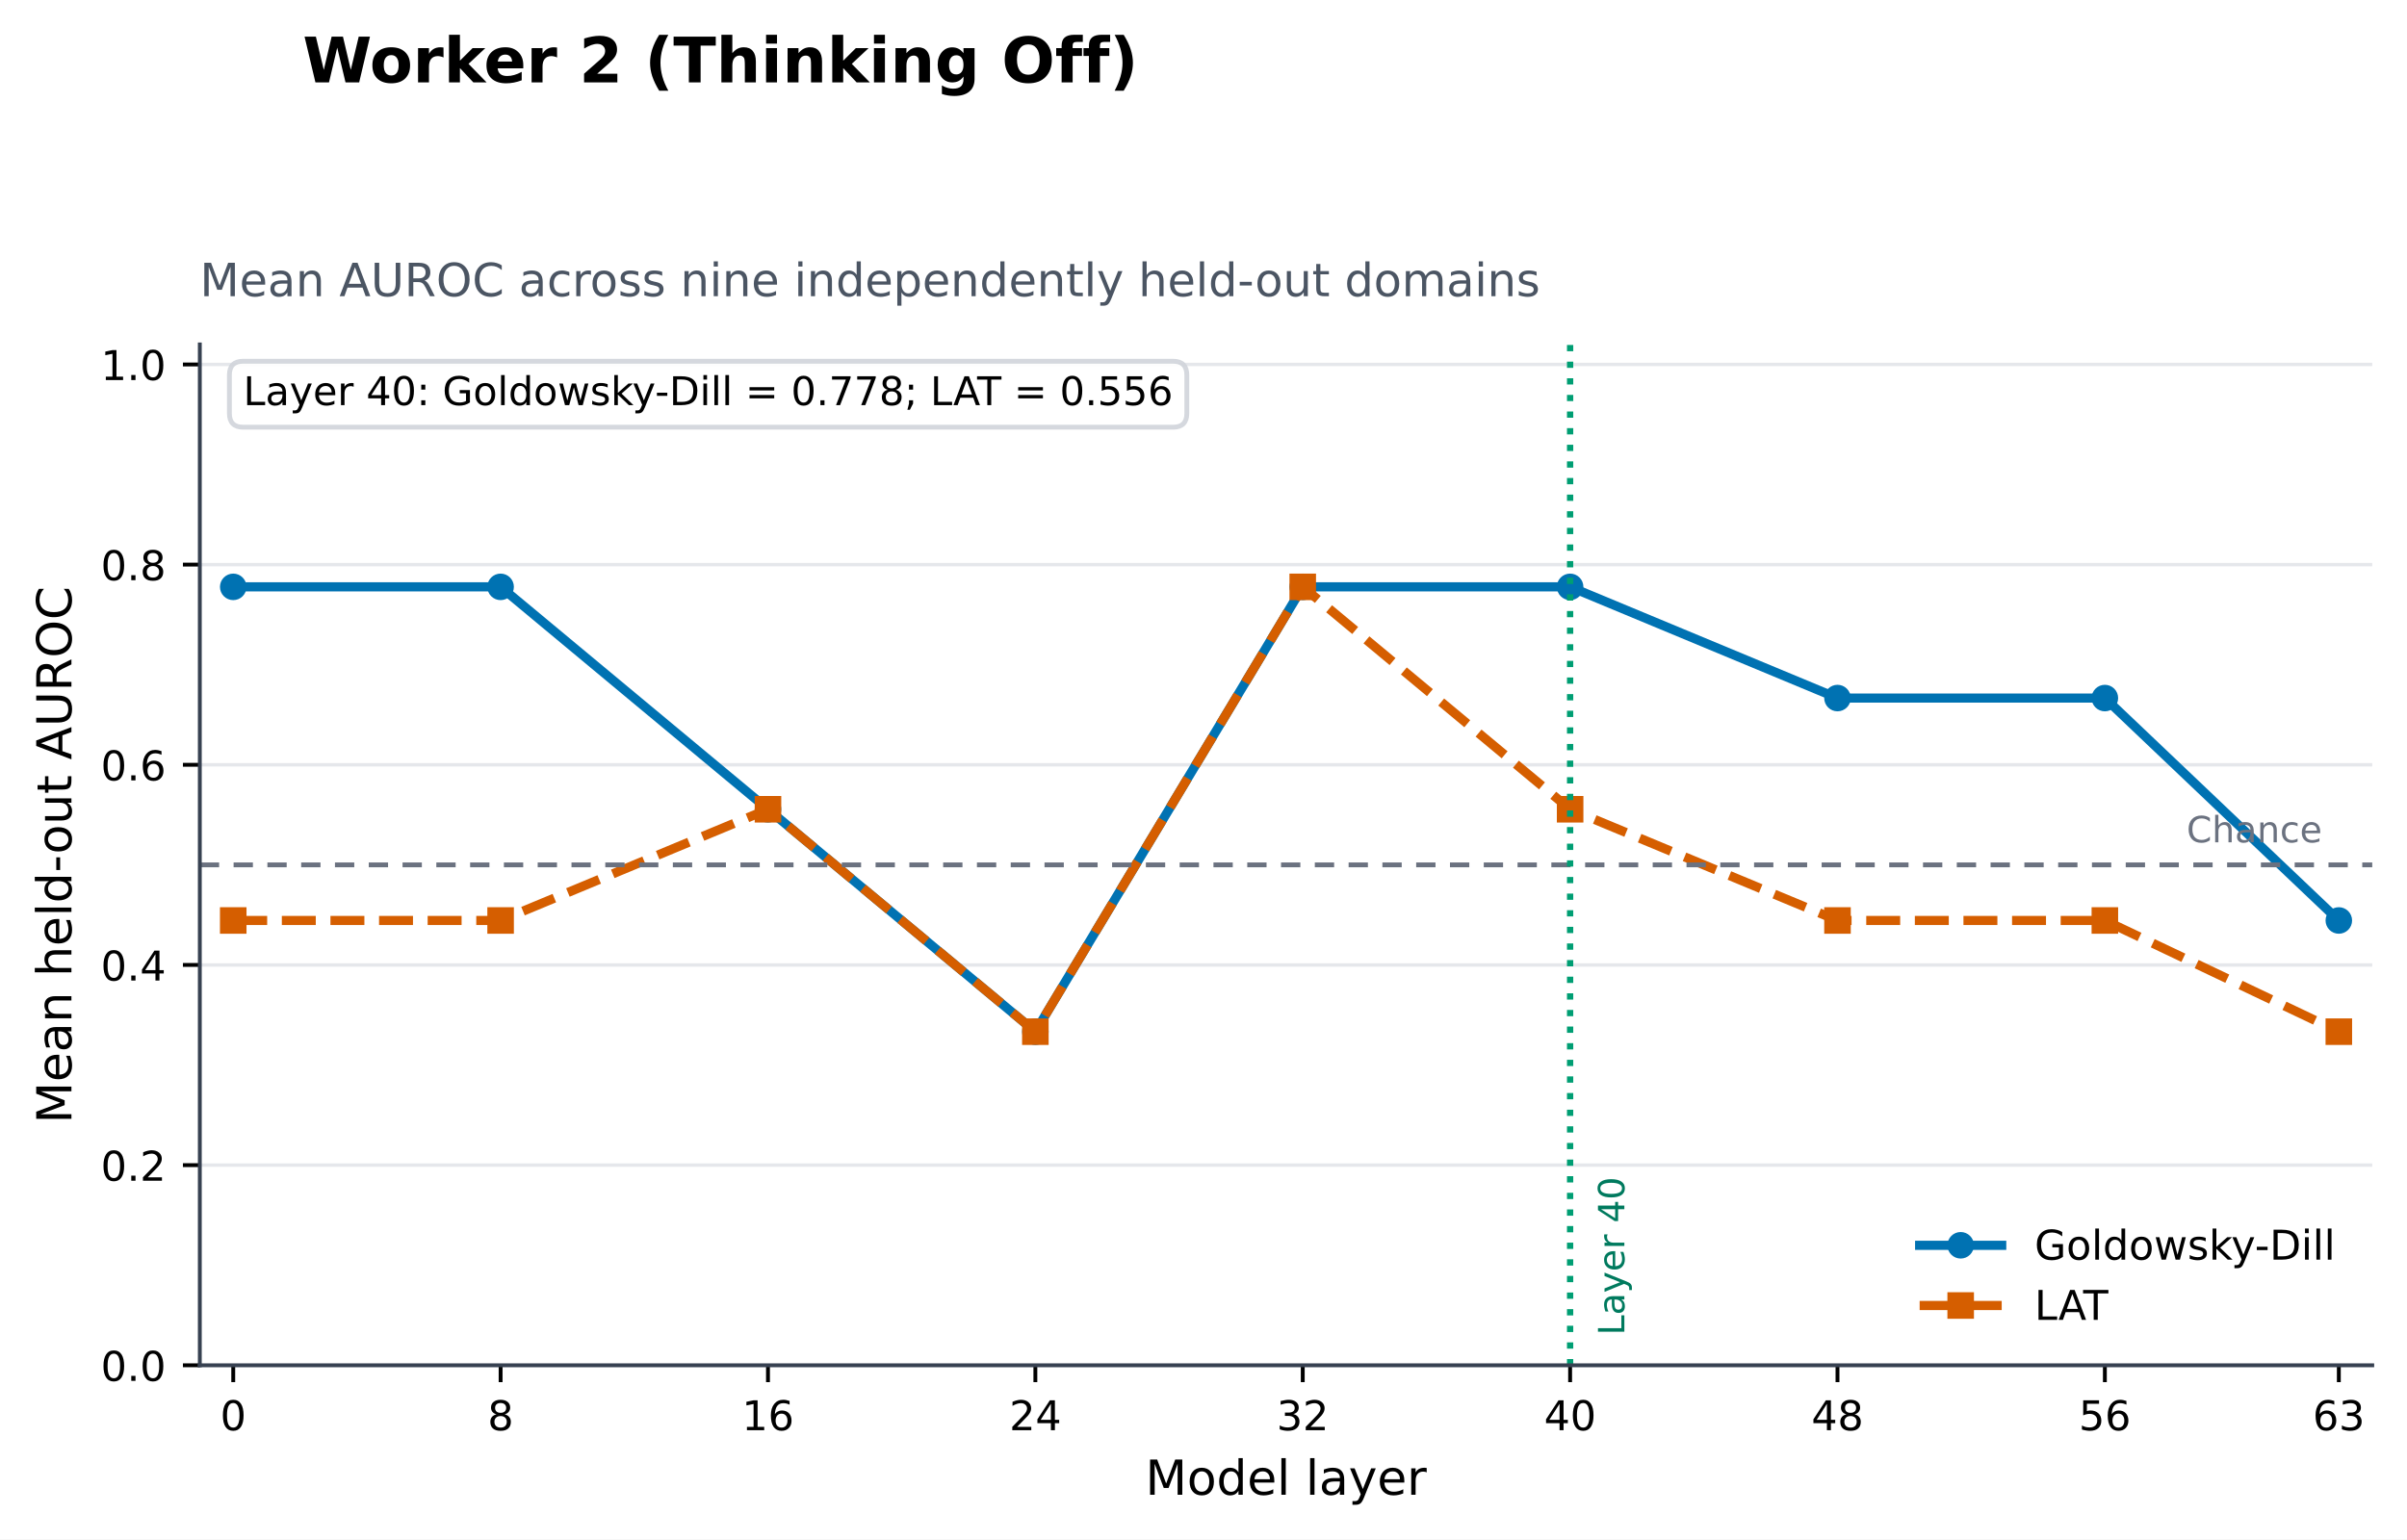
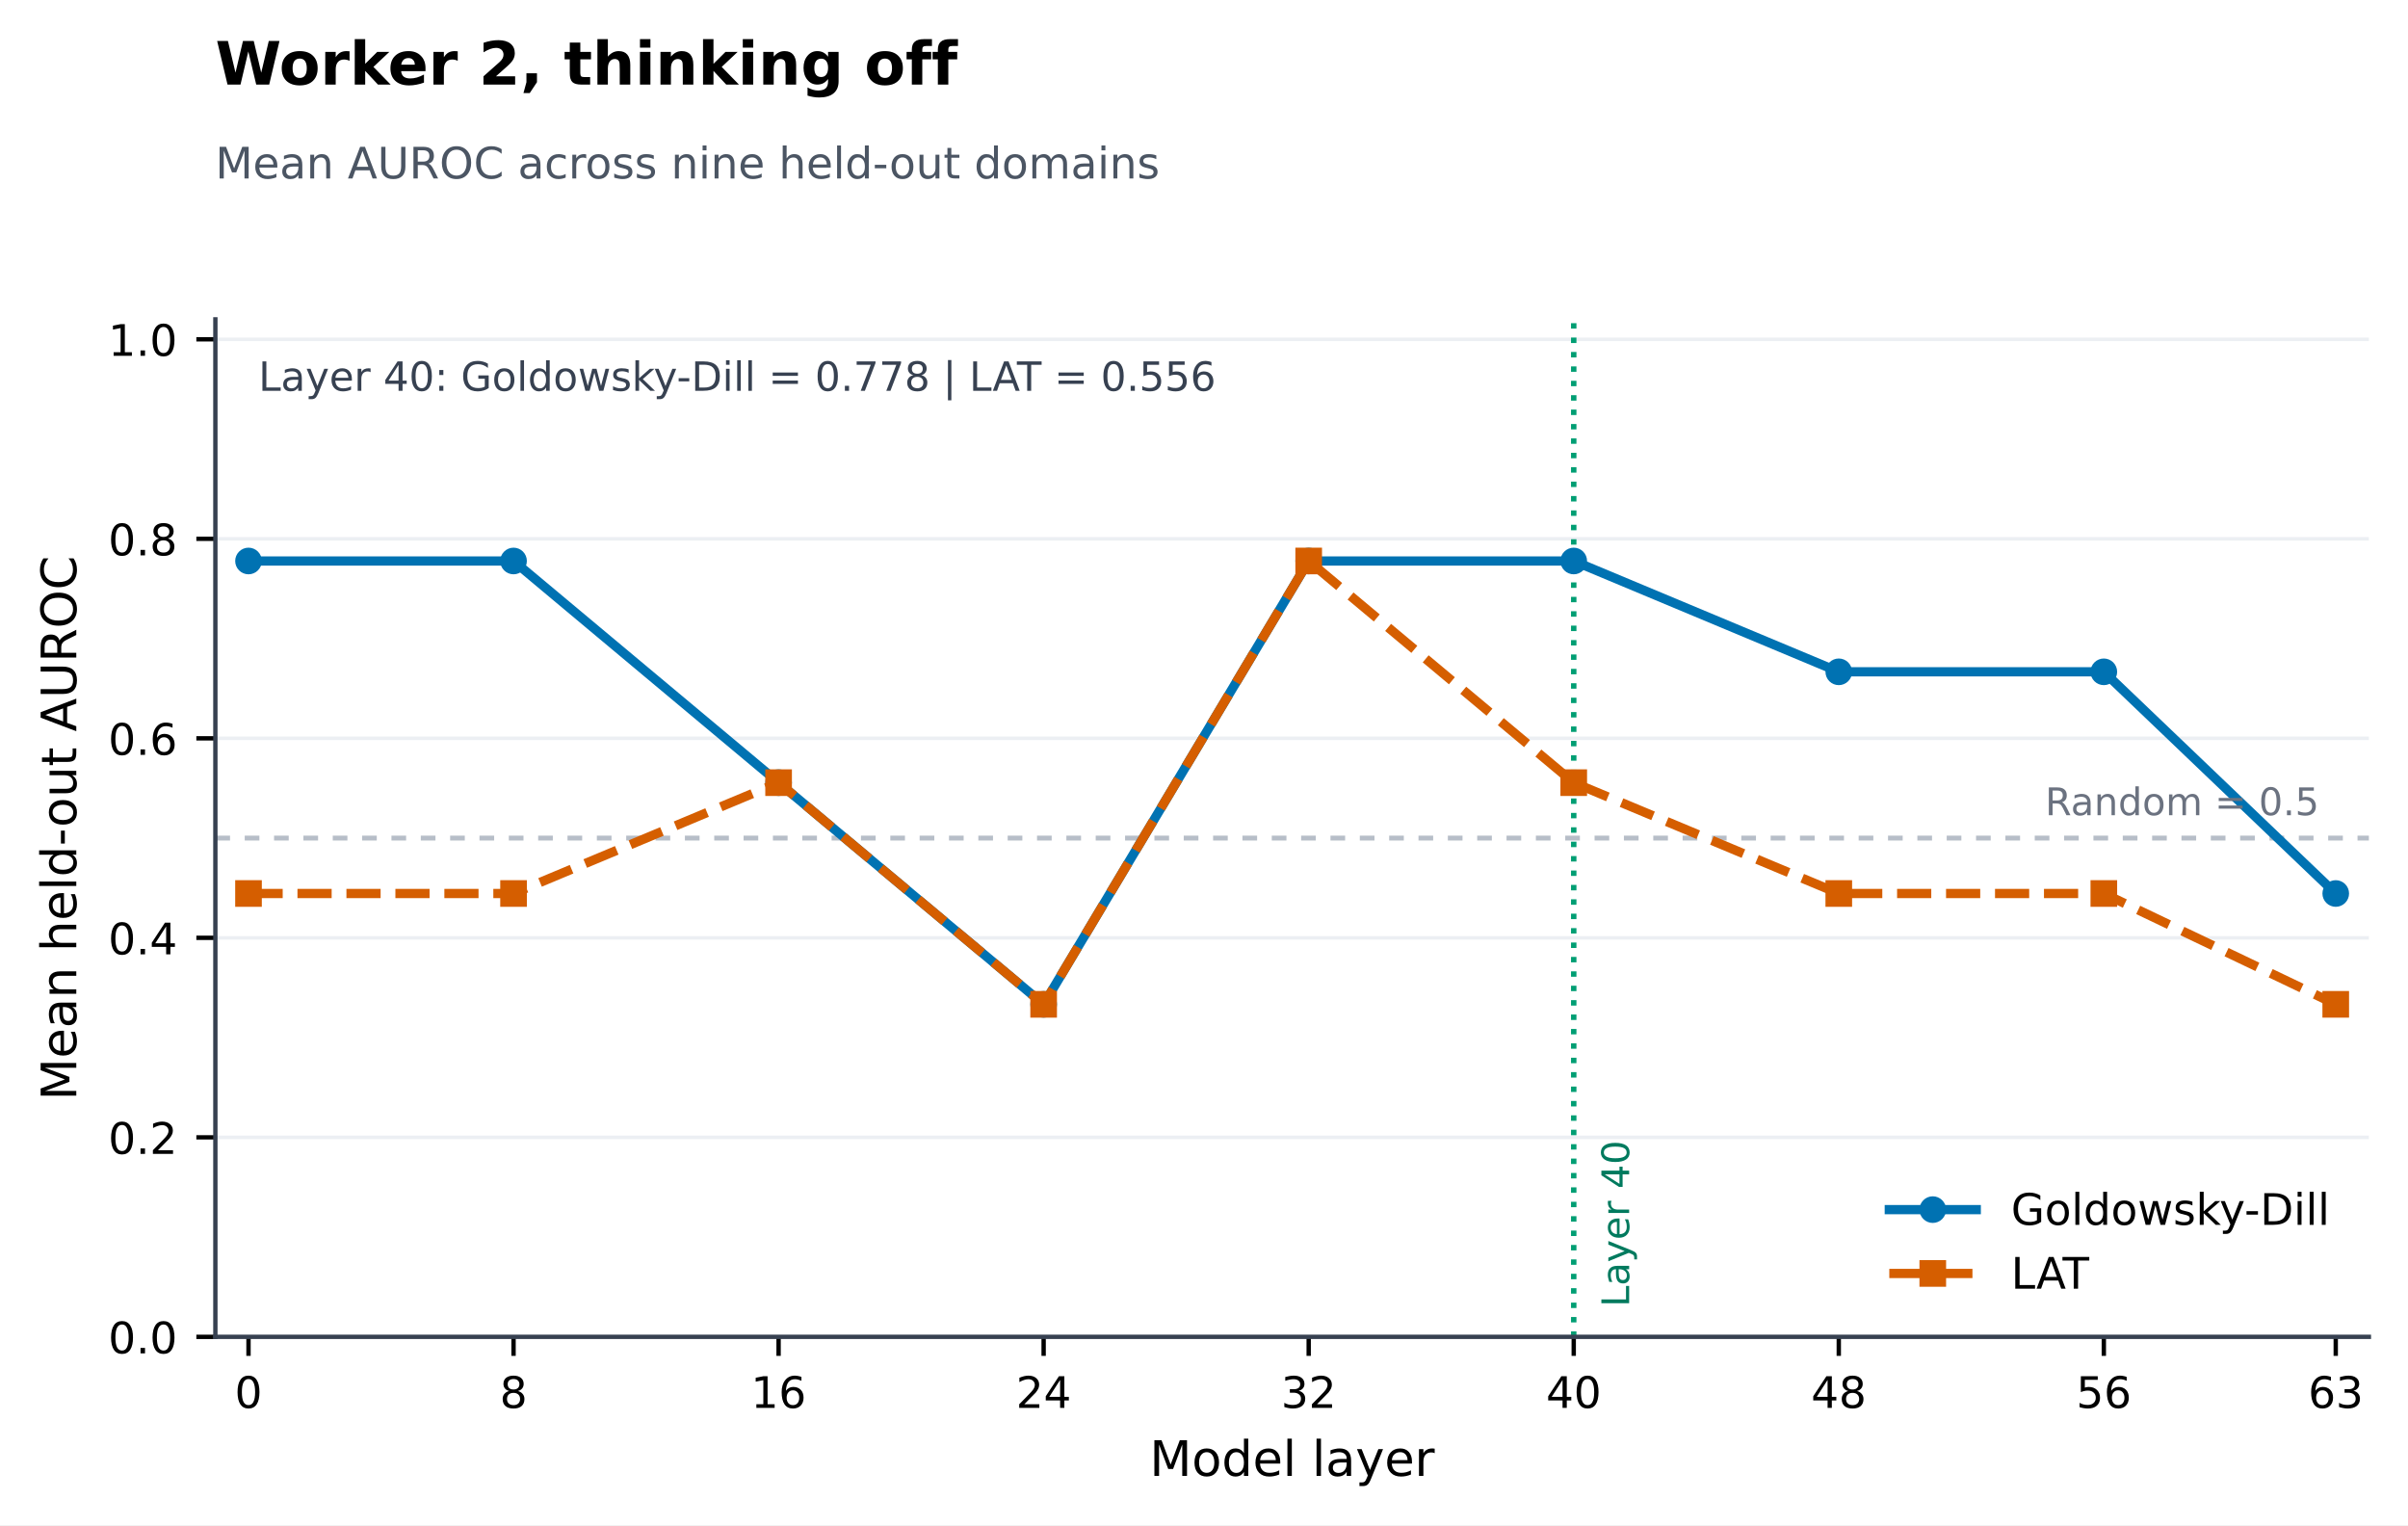
- <svg xmlns="http://www.w3.org/2000/svg" xmlns:xlink="http://www.w3.org/1999/xlink" width="498.666pt" height="319.045pt" viewBox="0 0 498.666 319.045" version="1.1">
+ <svg xmlns="http://www.w3.org/2000/svg" xmlns:xlink="http://www.w3.org/1999/xlink" width="443.121pt" height="280.611pt" viewBox="0 0 443.121 280.611" version="1.1">
  <defs>
    <style type="text/css">*{stroke-linejoin: round; stroke-linecap: butt}</style>
  </defs>
  <g id="figure_1">
    <g id="patch_1">
-       <path d="M 0 319.045 L 498.666 319.045 L 498.666 0 L 0 0 z " style="fill: #ffffff" />
+       <path d="M -0 280.611 L 443.121 280.611 L 443.121 0 L -0 0 z " style="fill: #ffffff" />
    </g>
    <g id="axes_1">
      <g id="patch_2">
-         <path d="M 41.396 282.94 L 491.466 282.94 L 491.466 71.38 L 41.396 71.38 z " style="fill: #ffffff" />
+         <path d="M 39.633 245.958 L 435.921 245.958 L 435.921 58.758 L 39.633 58.758 z " style="fill: #ffffff" />
+       </g>
+       <g id="line2d_1">
+         <path d="M 39.633 154.194 L 435.921 154.194 " clip-path="url(#p44b13de284)" style="fill: none; stroke-dasharray: 2.7,2.7; stroke-dashoffset: 0; stroke: #b7bec8; stroke-width: 0.9" />
      </g>
      <g id="matplotlib.axis_1">
        <g id="xtick_1">
-           <g id="line2d_1">
+           <g id="line2d_2">
            <defs>
              <path id="m4225e7514f" d="M 0 0 L 0 3.5 " style="stroke: #000000; stroke-width: 0.8" />
            </defs>
            <g>
-               <use xlink:href="#m4225e7514f" x="48.32" y="282.94" style="stroke: #000000; stroke-width: 0.8" />
+               <use xlink:href="#m4225e7514f" x="45.73" y="245.958" style="stroke: #000000; stroke-width: 0.8" />
            </g>
          </g>
          <g id="text_1">
-             <text style="font-size: 8.5px; font-family: 'DejaVu Sans'; text-anchor: middle" x="48.32" y="296.399" transform="rotate(-0 48.31994 296.3987)">0</text>
+             <text style="font-size: 8px; font-family: 'DejaVu Sans'; text-anchor: middle" x="45.73" y="259.037" transform="rotate(-0 45.72955 259.037)">0</text>
          </g>
        </g>
        <g id="xtick_2">
-           <g id="line2d_2">
-             <g>
-               <use xlink:href="#m4225e7514f" x="103.713" y="282.94" style="stroke: #000000; stroke-width: 0.8" />
+           <g id="line2d_3">
+             <g>
+               <use xlink:href="#m4225e7514f" x="94.503" y="245.958" style="stroke: #000000; stroke-width: 0.8" />
            </g>
          </g>
          <g id="text_2">
-             <text style="font-size: 8.5px; font-family: 'DejaVu Sans'; text-anchor: middle" x="103.713" y="296.399" transform="rotate(-0 103.7132 296.3987)">8</text>
+             <text style="font-size: 8px; font-family: 'DejaVu Sans'; text-anchor: middle" x="94.503" y="259.037" transform="rotate(-0 94.50346 259.037)">8</text>
          </g>
        </g>
        <g id="xtick_3">
-           <g id="line2d_3">
-             <g>
-               <use xlink:href="#m4225e7514f" x="159.106" y="282.94" style="stroke: #000000; stroke-width: 0.8" />
+           <g id="line2d_4">
+             <g>
+               <use xlink:href="#m4225e7514f" x="143.277" y="245.958" style="stroke: #000000; stroke-width: 0.8" />
            </g>
          </g>
          <g id="text_3">
-             <text style="font-size: 8.5px; font-family: 'DejaVu Sans'; text-anchor: middle" x="159.106" y="296.399" transform="rotate(-0 159.1064 296.3987)">16</text>
+             <text style="font-size: 8px; font-family: 'DejaVu Sans'; text-anchor: middle" x="143.277" y="259.037" transform="rotate(-0 143.2774 259.037)">16</text>
          </g>
        </g>
        <g id="xtick_4">
-           <g id="line2d_4">
-             <g>
-               <use xlink:href="#m4225e7514f" x="214.5" y="282.94" style="stroke: #000000; stroke-width: 0.8" />
+           <g id="line2d_5">
+             <g>
+               <use xlink:href="#m4225e7514f" x="192.051" y="245.958" style="stroke: #000000; stroke-width: 0.8" />
            </g>
          </g>
          <g id="text_4">
-             <text style="font-size: 8.5px; font-family: 'DejaVu Sans'; text-anchor: middle" x="214.5" y="296.399" transform="rotate(-0 214.4996 296.3987)">24</text>
+             <text style="font-size: 8px; font-family: 'DejaVu Sans'; text-anchor: middle" x="192.051" y="259.037" transform="rotate(-0 192.0513 259.037)">24</text>
          </g>
        </g>
        <g id="xtick_5">
-           <g id="line2d_5">
-             <g>
-               <use xlink:href="#m4225e7514f" x="269.893" y="282.94" style="stroke: #000000; stroke-width: 0.8" />
+           <g id="line2d_6">
+             <g>
+               <use xlink:href="#m4225e7514f" x="240.825" y="245.958" style="stroke: #000000; stroke-width: 0.8" />
            </g>
          </g>
          <g id="text_5">
-             <text style="font-size: 8.5px; font-family: 'DejaVu Sans'; text-anchor: middle" x="269.893" y="296.399" transform="rotate(-0 269.8929 296.3987)">32</text>
+             <text style="font-size: 8px; font-family: 'DejaVu Sans'; text-anchor: middle" x="240.825" y="259.037" transform="rotate(-0 240.8252 259.037)">32</text>
          </g>
        </g>
        <g id="xtick_6">
-           <g id="line2d_6">
-             <g>
-               <use xlink:href="#m4225e7514f" x="325.286" y="282.94" style="stroke: #000000; stroke-width: 0.8" />
+           <g id="line2d_7">
+             <g>
+               <use xlink:href="#m4225e7514f" x="289.599" y="245.958" style="stroke: #000000; stroke-width: 0.8" />
            </g>
          </g>
          <g id="text_6">
-             <text style="font-size: 8.5px; font-family: 'DejaVu Sans'; text-anchor: middle" x="325.286" y="296.399" transform="rotate(-0 325.2861 296.3987)">40</text>
+             <text style="font-size: 8px; font-family: 'DejaVu Sans'; text-anchor: middle" x="289.599" y="259.037" transform="rotate(-0 289.5991 259.037)">40</text>
          </g>
        </g>
        <g id="xtick_7">
-           <g id="line2d_7">
-             <g>
-               <use xlink:href="#m4225e7514f" x="380.679" y="282.94" style="stroke: #000000; stroke-width: 0.8" />
+           <g id="line2d_8">
+             <g>
+               <use xlink:href="#m4225e7514f" x="338.373" y="245.958" style="stroke: #000000; stroke-width: 0.8" />
            </g>
          </g>
          <g id="text_7">
-             <text style="font-size: 8.5px; font-family: 'DejaVu Sans'; text-anchor: middle" x="380.679" y="296.399" transform="rotate(-0 380.6793 296.3987)">48</text>
+             <text style="font-size: 8px; font-family: 'DejaVu Sans'; text-anchor: middle" x="338.373" y="259.037" transform="rotate(-0 338.373 259.037)">48</text>
          </g>
        </g>
        <g id="xtick_8">
-           <g id="line2d_8">
-             <g>
-               <use xlink:href="#m4225e7514f" x="436.073" y="282.94" style="stroke: #000000; stroke-width: 0.8" />
+           <g id="line2d_9">
+             <g>
+               <use xlink:href="#m4225e7514f" x="387.147" y="245.958" style="stroke: #000000; stroke-width: 0.8" />
            </g>
          </g>
          <g id="text_8">
-             <text style="font-size: 8.5px; font-family: 'DejaVu Sans'; text-anchor: middle" x="436.073" y="296.399" transform="rotate(-0 436.0725 296.3987)">56</text>
+             <text style="font-size: 8px; font-family: 'DejaVu Sans'; text-anchor: middle" x="387.147" y="259.037" transform="rotate(-0 387.1469 259.037)">56</text>
          </g>
        </g>
        <g id="xtick_9">
-           <g id="line2d_9">
-             <g>
-               <use xlink:href="#m4225e7514f" x="484.542" y="282.94" style="stroke: #000000; stroke-width: 0.8" />
+           <g id="line2d_10">
+             <g>
+               <use xlink:href="#m4225e7514f" x="429.824" y="245.958" style="stroke: #000000; stroke-width: 0.8" />
            </g>
          </g>
          <g id="text_9">
-             <text style="font-size: 8.5px; font-family: 'DejaVu Sans'; text-anchor: middle" x="484.542" y="296.399" transform="rotate(-0 484.5416 296.3987)">63</text>
+             <text style="font-size: 8px; font-family: 'DejaVu Sans'; text-anchor: middle" x="429.824" y="259.037" transform="rotate(-0 429.8241 259.037)">63</text>
          </g>
        </g>
        <g id="text_10">
-           <text style="font-size: 10px; font-family: 'DejaVu Sans'; text-anchor: middle" x="266.431" y="309.765" transform="rotate(-0 266.4308 309.7648)">Model layer</text>
+           <text style="font-size: 9px; font-family: 'DejaVu Sans'; text-anchor: middle" x="237.777" y="271.539" transform="rotate(-0 237.7768 271.5394)">Model layer</text>
        </g>
      </g>
      <g id="matplotlib.axis_2">
        <g id="ytick_1">
-           <g id="line2d_10">
-             <path d="M 41.396 282.94 L 491.466 282.94 " clip-path="url(#pf920e7f4cd)" style="fill: none; stroke: #e5e7eb; stroke-width: 0.7; stroke-linecap: square" />
-           </g>
          <g id="line2d_11">
+             <path d="M 39.633 245.958 L 435.921 245.958 " clip-path="url(#p44b13de284)" style="fill: none; stroke: #eceff3; stroke-width: 0.65; stroke-linecap: square" />
+           </g>
+           <g id="line2d_12">
            <defs>
              <path id="m544248703c" d="M 0 0 L -3.5 0 " style="stroke: #000000; stroke-width: 0.8" />
            </defs>
            <g>
-               <use xlink:href="#m544248703c" x="41.396" y="282.94" style="stroke: #000000; stroke-width: 0.8" />
+               <use xlink:href="#m544248703c" x="39.633" y="245.958" style="stroke: #000000; stroke-width: 0.8" />
            </g>
          </g>
          <g id="text_11">
-             <text style="font-size: 8.5px; font-family: 'DejaVu Sans'; text-anchor: end" x="34.396" y="286.169" transform="rotate(-0 34.39578 286.1693)">0.0</text>
+             <text style="font-size: 8px; font-family: 'DejaVu Sans'; text-anchor: end" x="32.633" y="248.998" transform="rotate(-0 32.63281 248.9977)">0.0</text>
          </g>
        </g>
        <g id="ytick_2">
-           <g id="line2d_12">
-             <path d="M 41.396 241.458 L 491.466 241.458 " clip-path="url(#pf920e7f4cd)" style="fill: none; stroke: #e5e7eb; stroke-width: 0.7; stroke-linecap: square" />
-           </g>
          <g id="line2d_13">
-             <g>
-               <use xlink:href="#m544248703c" x="41.396" y="241.458" style="stroke: #000000; stroke-width: 0.8" />
+             <path d="M 39.633 209.252 L 435.921 209.252 " clip-path="url(#p44b13de284)" style="fill: none; stroke: #eceff3; stroke-width: 0.65; stroke-linecap: square" />
+           </g>
+           <g id="line2d_14">
+             <g>
+               <use xlink:href="#m544248703c" x="39.633" y="209.252" style="stroke: #000000; stroke-width: 0.8" />
            </g>
          </g>
          <g id="text_12">
-             <text style="font-size: 8.5px; font-family: 'DejaVu Sans'; text-anchor: end" x="34.396" y="244.687" transform="rotate(-0 34.39578 244.687)">0.2</text>
+             <text style="font-size: 8px; font-family: 'DejaVu Sans'; text-anchor: end" x="32.633" y="212.292" transform="rotate(-0 32.63281 212.2918)">0.2</text>
          </g>
        </g>
        <g id="ytick_3">
-           <g id="line2d_14">
-             <path d="M 41.396 199.975 L 491.466 199.975 " clip-path="url(#pf920e7f4cd)" style="fill: none; stroke: #e5e7eb; stroke-width: 0.7; stroke-linecap: square" />
-           </g>
          <g id="line2d_15">
-             <g>
-               <use xlink:href="#m544248703c" x="41.396" y="199.975" style="stroke: #000000; stroke-width: 0.8" />
+             <path d="M 39.633 172.547 L 435.921 172.547 " clip-path="url(#p44b13de284)" style="fill: none; stroke: #eceff3; stroke-width: 0.65; stroke-linecap: square" />
+           </g>
+           <g id="line2d_16">
+             <g>
+               <use xlink:href="#m544248703c" x="39.633" y="172.547" style="stroke: #000000; stroke-width: 0.8" />
            </g>
          </g>
          <g id="text_13">
-             <text style="font-size: 8.5px; font-family: 'DejaVu Sans'; text-anchor: end" x="34.396" y="203.205" transform="rotate(-0 34.39578 203.2046)">0.4</text>
+             <text style="font-size: 8px; font-family: 'DejaVu Sans'; text-anchor: end" x="32.633" y="175.586" transform="rotate(-0 32.63281 175.5859)">0.4</text>
          </g>
        </g>
        <g id="ytick_4">
-           <g id="line2d_16">
-             <path d="M 41.396 158.493 L 491.466 158.493 " clip-path="url(#pf920e7f4cd)" style="fill: none; stroke: #e5e7eb; stroke-width: 0.7; stroke-linecap: square" />
-           </g>
          <g id="line2d_17">
-             <g>
-               <use xlink:href="#m544248703c" x="41.396" y="158.493" style="stroke: #000000; stroke-width: 0.8" />
+             <path d="M 39.633 135.841 L 435.921 135.841 " clip-path="url(#p44b13de284)" style="fill: none; stroke: #eceff3; stroke-width: 0.65; stroke-linecap: square" />
+           </g>
+           <g id="line2d_18">
+             <g>
+               <use xlink:href="#m544248703c" x="39.633" y="135.841" style="stroke: #000000; stroke-width: 0.8" />
            </g>
          </g>
          <g id="text_14">
-             <text style="font-size: 8.5px; font-family: 'DejaVu Sans'; text-anchor: end" x="34.396" y="161.722" transform="rotate(-0 34.39578 161.7223)">0.6</text>
+             <text style="font-size: 8px; font-family: 'DejaVu Sans'; text-anchor: end" x="32.633" y="138.88" transform="rotate(-0 32.63281 138.88)">0.6</text>
          </g>
        </g>
        <g id="ytick_5">
-           <g id="line2d_18">
-             <path d="M 41.396 117.011 L 491.466 117.011 " clip-path="url(#pf920e7f4cd)" style="fill: none; stroke: #e5e7eb; stroke-width: 0.7; stroke-linecap: square" />
-           </g>
          <g id="line2d_19">
-             <g>
-               <use xlink:href="#m544248703c" x="41.396" y="117.011" style="stroke: #000000; stroke-width: 0.8" />
+             <path d="M 39.633 99.135 L 435.921 99.135 " clip-path="url(#p44b13de284)" style="fill: none; stroke: #eceff3; stroke-width: 0.65; stroke-linecap: square" />
+           </g>
+           <g id="line2d_20">
+             <g>
+               <use xlink:href="#m544248703c" x="39.633" y="99.135" style="stroke: #000000; stroke-width: 0.8" />
            </g>
          </g>
          <g id="text_15">
-             <text style="font-size: 8.5px; font-family: 'DejaVu Sans'; text-anchor: end" x="34.396" y="120.24" transform="rotate(-0 34.39578 120.2399)">0.8</text>
+             <text style="font-size: 8px; font-family: 'DejaVu Sans'; text-anchor: end" x="32.633" y="102.174" transform="rotate(-0 32.63281 102.1741)">0.8</text>
          </g>
        </g>
        <g id="ytick_6">
-           <g id="line2d_20">
-             <path d="M 41.396 75.528 L 491.466 75.528 " clip-path="url(#pf920e7f4cd)" style="fill: none; stroke: #e5e7eb; stroke-width: 0.7; stroke-linecap: square" />
-           </g>
          <g id="line2d_21">
-             <g>
-               <use xlink:href="#m544248703c" x="41.396" y="75.528" style="stroke: #000000; stroke-width: 0.8" />
+             <path d="M 39.633 62.429 L 435.921 62.429 " clip-path="url(#p44b13de284)" style="fill: none; stroke: #eceff3; stroke-width: 0.65; stroke-linecap: square" />
+           </g>
+           <g id="line2d_22">
+             <g>
+               <use xlink:href="#m544248703c" x="39.633" y="62.429" style="stroke: #000000; stroke-width: 0.8" />
            </g>
          </g>
          <g id="text_16">
-             <text style="font-size: 8.5px; font-family: 'DejaVu Sans'; text-anchor: end" x="34.396" y="78.758" transform="rotate(-0 34.39578 78.75757)">1.0</text>
+             <text style="font-size: 8px; font-family: 'DejaVu Sans'; text-anchor: end" x="32.633" y="65.468" transform="rotate(-0 32.63281 65.46824)">1.0</text>
          </g>
        </g>
        <g id="text_17">
-           <text style="font-size: 10px; font-family: 'DejaVu Sans'; text-anchor: middle" x="14.798" y="177.16" transform="rotate(-90 14.79844 177.16)">Mean held-out AUROC</text>
-         </g>
-       </g>
-       <g id="line2d_22">
-         <path d="M 48.32 121.62 L 103.713 121.62 L 159.106 167.711 L 214.5 213.803 L 269.893 121.62 L 325.286 121.62 L 380.679 144.665 L 436.073 144.665 L 484.542 190.757 " clip-path="url(#pf920e7f4cd)" style="fill: none; stroke: #0072b2; stroke-width: 1.9; stroke-linecap: square" />
+           <text style="font-size: 9px; font-family: 'DejaVu Sans'; text-anchor: middle" x="14.039" y="152.358" transform="rotate(-90 14.03859 152.3583)">Mean held-out AUROC</text>
+         </g>
+       </g>
+       <g id="line2d_23">
+         <path d="M 289.599 245.958 L 289.599 58.758 " clip-path="url(#p44b13de284)" style="fill: none; stroke-dasharray: 1,1.65; stroke-dashoffset: 0; stroke: #009e73" />
+       </g>
+       <g id="patch_3">
+         <path d="M 39.633 245.958 L 39.633 58.758 " style="fill: none; stroke: #374151; stroke-width: 0.8; stroke-linejoin: miter; stroke-linecap: square" />
+       </g>
+       <g id="patch_4">
+         <path d="M 39.633 245.958 L 435.921 245.958 " style="fill: none; stroke: #374151; stroke-width: 0.8; stroke-linejoin: miter; stroke-linecap: square" />
+       </g>
+       <g id="line2d_24">
+         <path d="M 45.73 103.213 L 94.503 103.213 L 143.277 143.997 L 192.051 184.782 L 240.825 103.213 L 289.599 103.213 L 338.373 123.605 L 387.147 123.605 L 429.824 164.39 " clip-path="url(#p44b13de284)" style="fill: none; stroke: #0072b2; stroke-width: 1.7; stroke-linecap: square" />
        <defs>
-           <path id="mbeb8812b07" d="M 0 2.4 C 0.636 2.4 1.247 2.147 1.697 1.697 C 2.147 1.247 2.4 0.636 2.4 0 C 2.4 -0.636 2.147 -1.247 1.697 -1.697 C 1.247 -2.147 0.636 -2.4 0 -2.4 C -0.636 -2.4 -1.247 -2.147 -1.697 -1.697 C -2.147 -1.247 -2.4 -0.636 -2.4 0 C -2.4 0.636 -2.147 1.247 -1.697 1.697 C -1.247 2.147 -0.636 2.4 0 2.4 z " style="stroke: #0072b2; stroke-width: 0.7" />
+           <path id="m12467d34f3" d="M 0 2.1 C 0.557 2.1 1.091 1.879 1.485 1.485 C 1.879 1.091 2.1 0.557 2.1 0 C 2.1 -0.557 1.879 -1.091 1.485 -1.485 C 1.091 -1.879 0.557 -2.1 0 -2.1 C -0.557 -2.1 -1.091 -1.879 -1.485 -1.485 C -1.879 -1.091 -2.1 -0.557 -2.1 0 C -2.1 0.557 -1.879 1.091 -1.485 1.485 C -1.091 1.879 -0.557 2.1 0 2.1 z " style="stroke: #0072b2; stroke-width: 0.7" />
        </defs>
-         <g clip-path="url(#pf920e7f4cd)">
-           <use xlink:href="#mbeb8812b07" x="48.32" y="121.62" style="fill: #0072b2; stroke: #0072b2; stroke-width: 0.7" />
-           <use xlink:href="#mbeb8812b07" x="103.713" y="121.62" style="fill: #0072b2; stroke: #0072b2; stroke-width: 0.7" />
-           <use xlink:href="#mbeb8812b07" x="159.106" y="167.711" style="fill: #0072b2; stroke: #0072b2; stroke-width: 0.7" />
-           <use xlink:href="#mbeb8812b07" x="214.5" y="213.803" style="fill: #0072b2; stroke: #0072b2; stroke-width: 0.7" />
-           <use xlink:href="#mbeb8812b07" x="269.893" y="121.62" style="fill: #0072b2; stroke: #0072b2; stroke-width: 0.7" />
-           <use xlink:href="#mbeb8812b07" x="325.286" y="121.62" style="fill: #0072b2; stroke: #0072b2; stroke-width: 0.7" />
-           <use xlink:href="#mbeb8812b07" x="380.679" y="144.665" style="fill: #0072b2; stroke: #0072b2; stroke-width: 0.7" />
-           <use xlink:href="#mbeb8812b07" x="436.073" y="144.665" style="fill: #0072b2; stroke: #0072b2; stroke-width: 0.7" />
-           <use xlink:href="#mbeb8812b07" x="484.542" y="190.757" style="fill: #0072b2; stroke: #0072b2; stroke-width: 0.7" />
-         </g>
-       </g>
-       <g id="line2d_23">
-         <path d="M 48.32 190.757 L 103.713 190.757 L 159.106 167.711 L 214.5 213.803 L 269.893 121.62 L 325.286 167.711 L 380.679 190.757 L 436.073 190.757 L 484.542 213.803 " clip-path="url(#pf920e7f4cd)" style="fill: none; stroke-dasharray: 7.03,3.04; stroke-dashoffset: 0; stroke: #d55e00; stroke-width: 1.9" />
+         <g clip-path="url(#p44b13de284)">
+           <use xlink:href="#m12467d34f3" x="45.73" y="103.213" style="fill: #0072b2; stroke: #0072b2; stroke-width: 0.7" />
+           <use xlink:href="#m12467d34f3" x="94.503" y="103.213" style="fill: #0072b2; stroke: #0072b2; stroke-width: 0.7" />
+           <use xlink:href="#m12467d34f3" x="143.277" y="143.997" style="fill: #0072b2; stroke: #0072b2; stroke-width: 0.7" />
+           <use xlink:href="#m12467d34f3" x="192.051" y="184.782" style="fill: #0072b2; stroke: #0072b2; stroke-width: 0.7" />
+           <use xlink:href="#m12467d34f3" x="240.825" y="103.213" style="fill: #0072b2; stroke: #0072b2; stroke-width: 0.7" />
+           <use xlink:href="#m12467d34f3" x="289.599" y="103.213" style="fill: #0072b2; stroke: #0072b2; stroke-width: 0.7" />
+           <use xlink:href="#m12467d34f3" x="338.373" y="123.605" style="fill: #0072b2; stroke: #0072b2; stroke-width: 0.7" />
+           <use xlink:href="#m12467d34f3" x="387.147" y="123.605" style="fill: #0072b2; stroke: #0072b2; stroke-width: 0.7" />
+           <use xlink:href="#m12467d34f3" x="429.824" y="164.39" style="fill: #0072b2; stroke: #0072b2; stroke-width: 0.7" />
+         </g>
+       </g>
+       <g id="line2d_25">
+         <path d="M 45.73 164.39 L 94.503 164.39 L 143.277 143.997 L 192.051 184.782 L 240.825 103.213 L 289.599 143.997 L 338.373 164.39 L 387.147 164.39 L 429.824 184.782 " clip-path="url(#p44b13de284)" style="fill: none; stroke-dasharray: 6.29,2.72; stroke-dashoffset: 0; stroke: #d55e00; stroke-width: 1.7" />
        <defs>
-           <path id="mb1f4e5511a" d="M -2.4 2.4 L 2.4 2.4 L 2.4 -2.4 L -2.4 -2.4 z " style="stroke: #d55e00; stroke-width: 0.7; stroke-linejoin: miter" />
+           <path id="m4f4532440c" d="M -2.1 2.1 L 2.1 2.1 L 2.1 -2.1 L -2.1 -2.1 z " style="stroke: #d55e00; stroke-width: 0.7; stroke-linejoin: miter" />
        </defs>
-         <g clip-path="url(#pf920e7f4cd)">
-           <use xlink:href="#mb1f4e5511a" x="48.32" y="190.757" style="fill: #d55e00; stroke: #d55e00; stroke-width: 0.7; stroke-linejoin: miter" />
-           <use xlink:href="#mb1f4e5511a" x="103.713" y="190.757" style="fill: #d55e00; stroke: #d55e00; stroke-width: 0.7; stroke-linejoin: miter" />
-           <use xlink:href="#mb1f4e5511a" x="159.106" y="167.711" style="fill: #d55e00; stroke: #d55e00; stroke-width: 0.7; stroke-linejoin: miter" />
-           <use xlink:href="#mb1f4e5511a" x="214.5" y="213.803" style="fill: #d55e00; stroke: #d55e00; stroke-width: 0.7; stroke-linejoin: miter" />
-           <use xlink:href="#mb1f4e5511a" x="269.893" y="121.62" style="fill: #d55e00; stroke: #d55e00; stroke-width: 0.7; stroke-linejoin: miter" />
-           <use xlink:href="#mb1f4e5511a" x="325.286" y="167.711" style="fill: #d55e00; stroke: #d55e00; stroke-width: 0.7; stroke-linejoin: miter" />
-           <use xlink:href="#mb1f4e5511a" x="380.679" y="190.757" style="fill: #d55e00; stroke: #d55e00; stroke-width: 0.7; stroke-linejoin: miter" />
-           <use xlink:href="#mb1f4e5511a" x="436.073" y="190.757" style="fill: #d55e00; stroke: #d55e00; stroke-width: 0.7; stroke-linejoin: miter" />
-           <use xlink:href="#mb1f4e5511a" x="484.542" y="213.803" style="fill: #d55e00; stroke: #d55e00; stroke-width: 0.7; stroke-linejoin: miter" />
-         </g>
-       </g>
-       <g id="line2d_24">
-         <path d="M 41.396 179.234 L 491.466 179.234 " clip-path="url(#pf920e7f4cd)" style="fill: none; stroke-dasharray: 4,3; stroke-dashoffset: 0; stroke: #6b7280" />
-       </g>
-       <g id="line2d_25">
-         <path d="M 325.286 282.94 L 325.286 71.38 " clip-path="url(#pf920e7f4cd)" style="fill: none; stroke-dasharray: 1.3,2.145; stroke-dashoffset: 0; stroke: #009e73; stroke-width: 1.3" />
-       </g>
-       <g id="patch_3">
-         <path d="M 41.396 282.94 L 41.396 71.38 " style="fill: none; stroke: #374151; stroke-width: 0.8; stroke-linejoin: miter; stroke-linecap: square" />
-       </g>
-       <g id="patch_4">
-         <path d="M 41.396 282.94 L 491.466 282.94 " style="fill: none; stroke: #374151; stroke-width: 0.8; stroke-linejoin: miter; stroke-linecap: square" />
+         <g clip-path="url(#p44b13de284)">
+           <use xlink:href="#m4f4532440c" x="45.73" y="164.39" style="fill: #d55e00; stroke: #d55e00; stroke-width: 0.7; stroke-linejoin: miter" />
+           <use xlink:href="#m4f4532440c" x="94.503" y="164.39" style="fill: #d55e00; stroke: #d55e00; stroke-width: 0.7; stroke-linejoin: miter" />
+           <use xlink:href="#m4f4532440c" x="143.277" y="143.997" style="fill: #d55e00; stroke: #d55e00; stroke-width: 0.7; stroke-linejoin: miter" />
+           <use xlink:href="#m4f4532440c" x="192.051" y="184.782" style="fill: #d55e00; stroke: #d55e00; stroke-width: 0.7; stroke-linejoin: miter" />
+           <use xlink:href="#m4f4532440c" x="240.825" y="103.213" style="fill: #d55e00; stroke: #d55e00; stroke-width: 0.7; stroke-linejoin: miter" />
+           <use xlink:href="#m4f4532440c" x="289.599" y="143.997" style="fill: #d55e00; stroke: #d55e00; stroke-width: 0.7; stroke-linejoin: miter" />
+           <use xlink:href="#m4f4532440c" x="338.373" y="164.39" style="fill: #d55e00; stroke: #d55e00; stroke-width: 0.7; stroke-linejoin: miter" />
+           <use xlink:href="#m4f4532440c" x="387.147" y="164.39" style="fill: #d55e00; stroke: #d55e00; stroke-width: 0.7; stroke-linejoin: miter" />
+           <use xlink:href="#m4f4532440c" x="429.824" y="184.782" style="fill: #d55e00; stroke: #d55e00; stroke-width: 0.7; stroke-linejoin: miter" />
+         </g>
      </g>
      <g id="text_18">
        <g id="patch_5">
-           <path d="M 50.397 88.533 L 243.009 88.533 Q 245.879 88.533 245.879 85.663 L 245.879 77.727 Q 245.879 74.857 243.009 74.857 L 50.397 74.857 Q 47.527 74.857 47.527 77.727 L 47.527 85.663 Q 47.527 88.533 50.397 88.533 z " style="fill: #ffffff; opacity: 0.92; stroke: #d1d5db; stroke-linejoin: miter" />
-         </g>
-         <text style="font-size: 8.2px; font-family: 'DejaVu Sans'; text-anchor: start" x="50.397" y="83.958" transform="rotate(-0 50.39718 83.95752)">Layer 40: Goldowsky-Dill = 0.778; LAT = 0.556</text>
+           <path d="M 46.227 74.978 L 225.063 74.978 L 225.063 64.914 L 46.227 64.914 z " style="fill: #ffffff; opacity: 0.86" />
+         </g>
+         <text style="font-size: 7.4px; font-family: 'DejaVu Sans'; text-anchor: start; fill: #374151" x="47.559" y="71.901" transform="rotate(-0 47.55857 71.9015)">Layer 40: Goldowsky-Dill = 0.778 | LAT = 0.556</text>
      </g>
      <g id="text_19">
-         <text style="font-size: 7.5px; font-family: 'DejaVu Sans'; text-anchor: end; fill: #6b7280" x="481.08" y="174.563" transform="rotate(-0 481.0795 174.5632)">Chance</text>
+         <text style="font-size: 7px; font-family: 'DejaVu Sans'; text-anchor: end; fill: #6b7280" x="426.776" y="149.985" transform="rotate(-0 426.7757 149.9849)">Random = 0.5</text>
      </g>
      <g id="text_20">
-         <text style="font-size: 7.5px; font-family: 'DejaVu Sans'; fill: #007a5e" transform="translate(336.5242 276.7176) rotate(-90)">Layer 40</text>
-       </g>
-       <g id="text_21">
-         <text style="font-size: 9.5px; font-family: 'DejaVu Sans'; text-anchor: start; fill: #4b5563" x="41.396" y="61.38" transform="rotate(-0 41.39578 61.38)">Mean AUROC across nine independently held-out domains</text>
+         <text style="font-size: 7px; font-family: 'DejaVu Sans'; fill: #007a5e" transform="translate(299.7954 240.4524) rotate(-90)">Layer 40</text>
      </g>
      <g id="legend_1">
-         <g id="patch_6">
-           <path d="M 395.999 278.69 L 485.516 278.69 Q 487.216 278.69 487.216 276.99 L 487.216 252.887 Q 487.216 251.187 485.516 251.187 L 395.999 251.187 Q 394.299 251.187 394.299 252.887 L 394.299 276.99 Q 394.299 278.69 395.999 278.69 z " style="fill: #ffffff; opacity: 0.92" />
-         </g>
        <g id="line2d_26">
-           <path d="M 397.699 258.071 L 406.199 258.071 L 414.699 258.071 " style="fill: none; stroke: #0072b2; stroke-width: 1.9; stroke-linecap: square" />
+           <path d="M 347.67 222.552 L 355.67 222.552 L 363.67 222.552 " style="fill: none; stroke: #0072b2; stroke-width: 1.7; stroke-linecap: square" />
          <g>
-             <use xlink:href="#mbeb8812b07" x="406.199" y="258.071" style="fill: #0072b2; stroke: #0072b2; stroke-width: 0.7" />
+             <use xlink:href="#m12467d34f3" x="355.67" y="222.552" style="fill: #0072b2; stroke: #0072b2; stroke-width: 0.7" />
+           </g>
+         </g>
+         <g id="text_21">
+           <text style="font-size: 8px; font-family: 'DejaVu Sans'; text-anchor: start" x="370.07" y="225.352" transform="rotate(-0 370.0696 225.352)">Goldowsky-Dill</text>
+         </g>
+         <g id="line2d_27">
+           <path d="M 347.67 234.295 L 355.67 234.295 L 363.67 234.295 " style="fill: none; stroke-dasharray: 6.29,2.72; stroke-dashoffset: 0; stroke: #d55e00; stroke-width: 1.7" />
+           <g>
+             <use xlink:href="#m4f4532440c" x="355.67" y="234.295" style="fill: #d55e00; stroke: #d55e00; stroke-width: 0.7; stroke-linejoin: miter" />
          </g>
        </g>
        <g id="text_22">
-           <text style="font-size: 8.5px; font-family: 'DejaVu Sans'; text-anchor: start" x="421.499" y="261.046" transform="rotate(-0 421.4988 261.0459)">Goldowsky-Dill</text>
-         </g>
-         <g id="line2d_27">
-           <path d="M 397.699 270.547 L 406.199 270.547 L 414.699 270.547 " style="fill: none; stroke-dasharray: 7.03,3.04; stroke-dashoffset: 0; stroke: #d55e00; stroke-width: 1.9" />
-           <g>
-             <use xlink:href="#mb1f4e5511a" x="406.199" y="270.547" style="fill: #d55e00; stroke: #d55e00; stroke-width: 0.7; stroke-linejoin: miter" />
-           </g>
-         </g>
-         <g id="text_23">
-           <text style="font-size: 8.5px; font-family: 'DejaVu Sans'; text-anchor: start" x="421.499" y="273.522" transform="rotate(-0 421.4988 273.5223)">LAT</text>
-         </g>
-       </g>
+           <text style="font-size: 8px; font-family: 'DejaVu Sans'; text-anchor: start" x="370.07" y="237.095" transform="rotate(-0 370.0696 237.0945)">LAT</text>
+         </g>
+       </g>
+     </g>
+     <g id="text_23">
+       <text style="font-weight: 700; font-size: 11px; font-family: 'DejaVu Sans'; text-anchor: start" x="39.633" y="15.558" transform="rotate(-0 39.63281 15.55828)">Worker 2, thinking off</text>
    </g>
    <g id="text_24">
-       <text style="font-weight: 700; font-size: 13px; font-family: 'DejaVu Sans'; text-anchor: start" x="62.706" y="17.078" transform="rotate(-0 62.70578 17.07797)">Worker 2 (Thinking Off)</text>
+       <text style="font-size: 8px; font-family: 'DejaVu Sans'; text-anchor: start; fill: #4b5563" x="39.633" y="32.838" transform="rotate(-0 39.63281 32.83828)">Mean AUROC across nine held-out domains</text>
    </g>
  </g>
  <defs>
-     <clipPath id="pf920e7f4cd">
-       <rect x="41.396" y="71.38" width="450.07" height="211.56" />
+     <clipPath id="p44b13de284">
+       <rect x="39.633" y="58.758" width="396.288" height="187.2" />
    </clipPath>
  </defs>
</svg>
